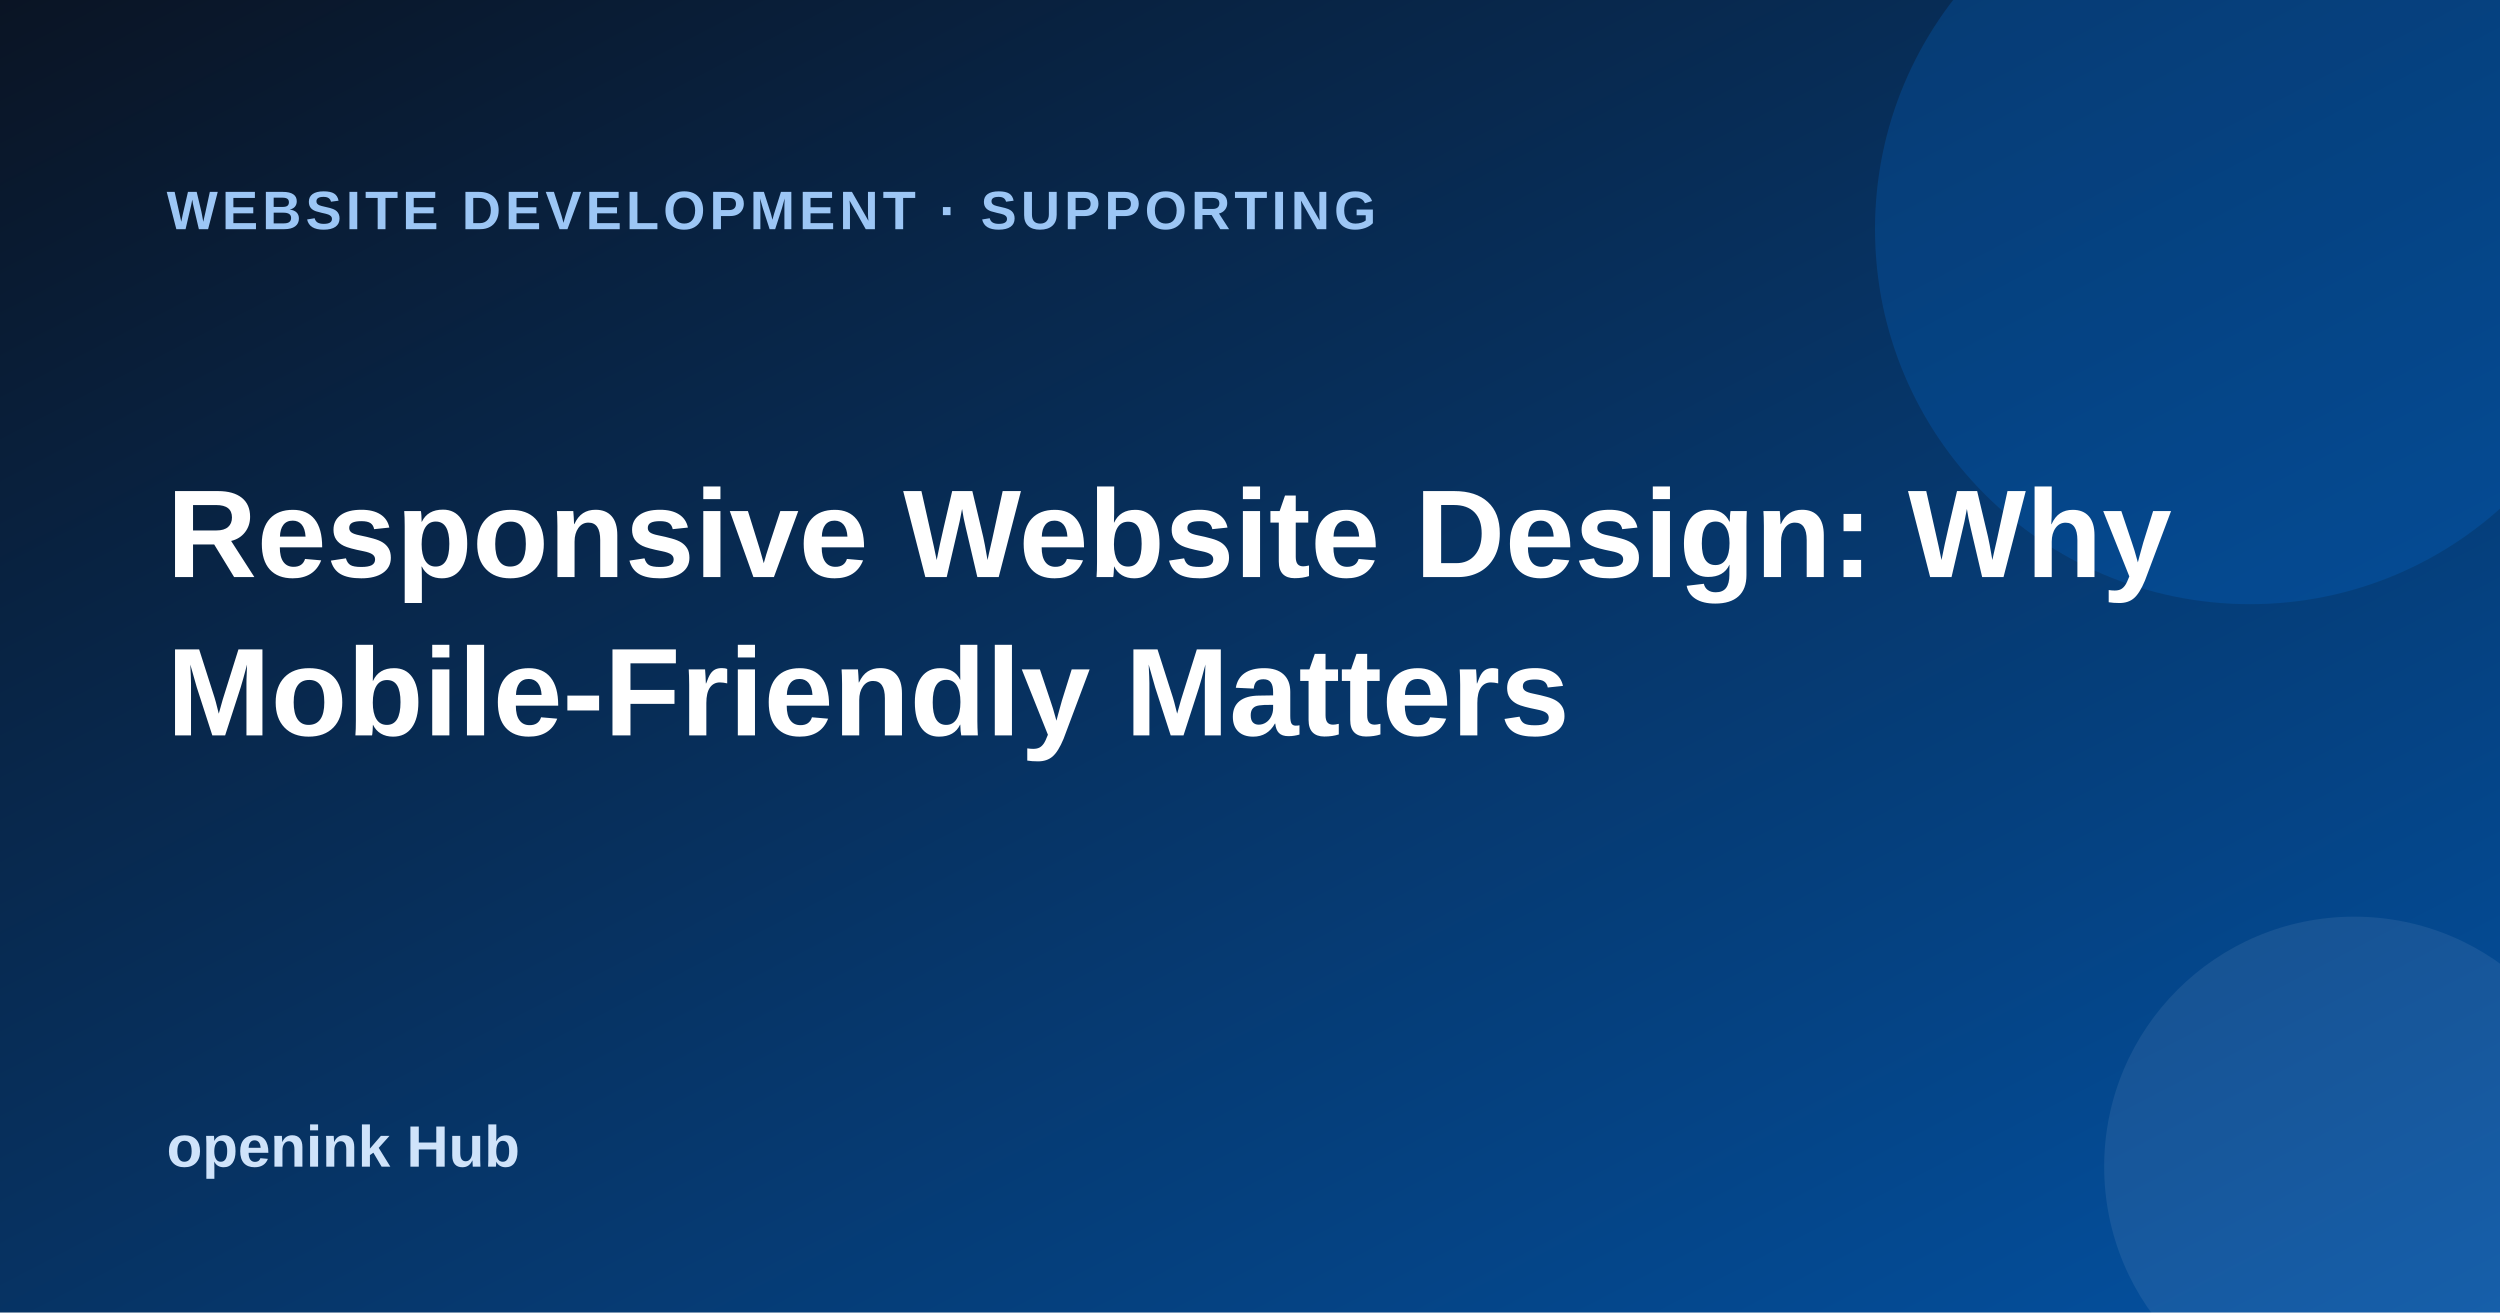
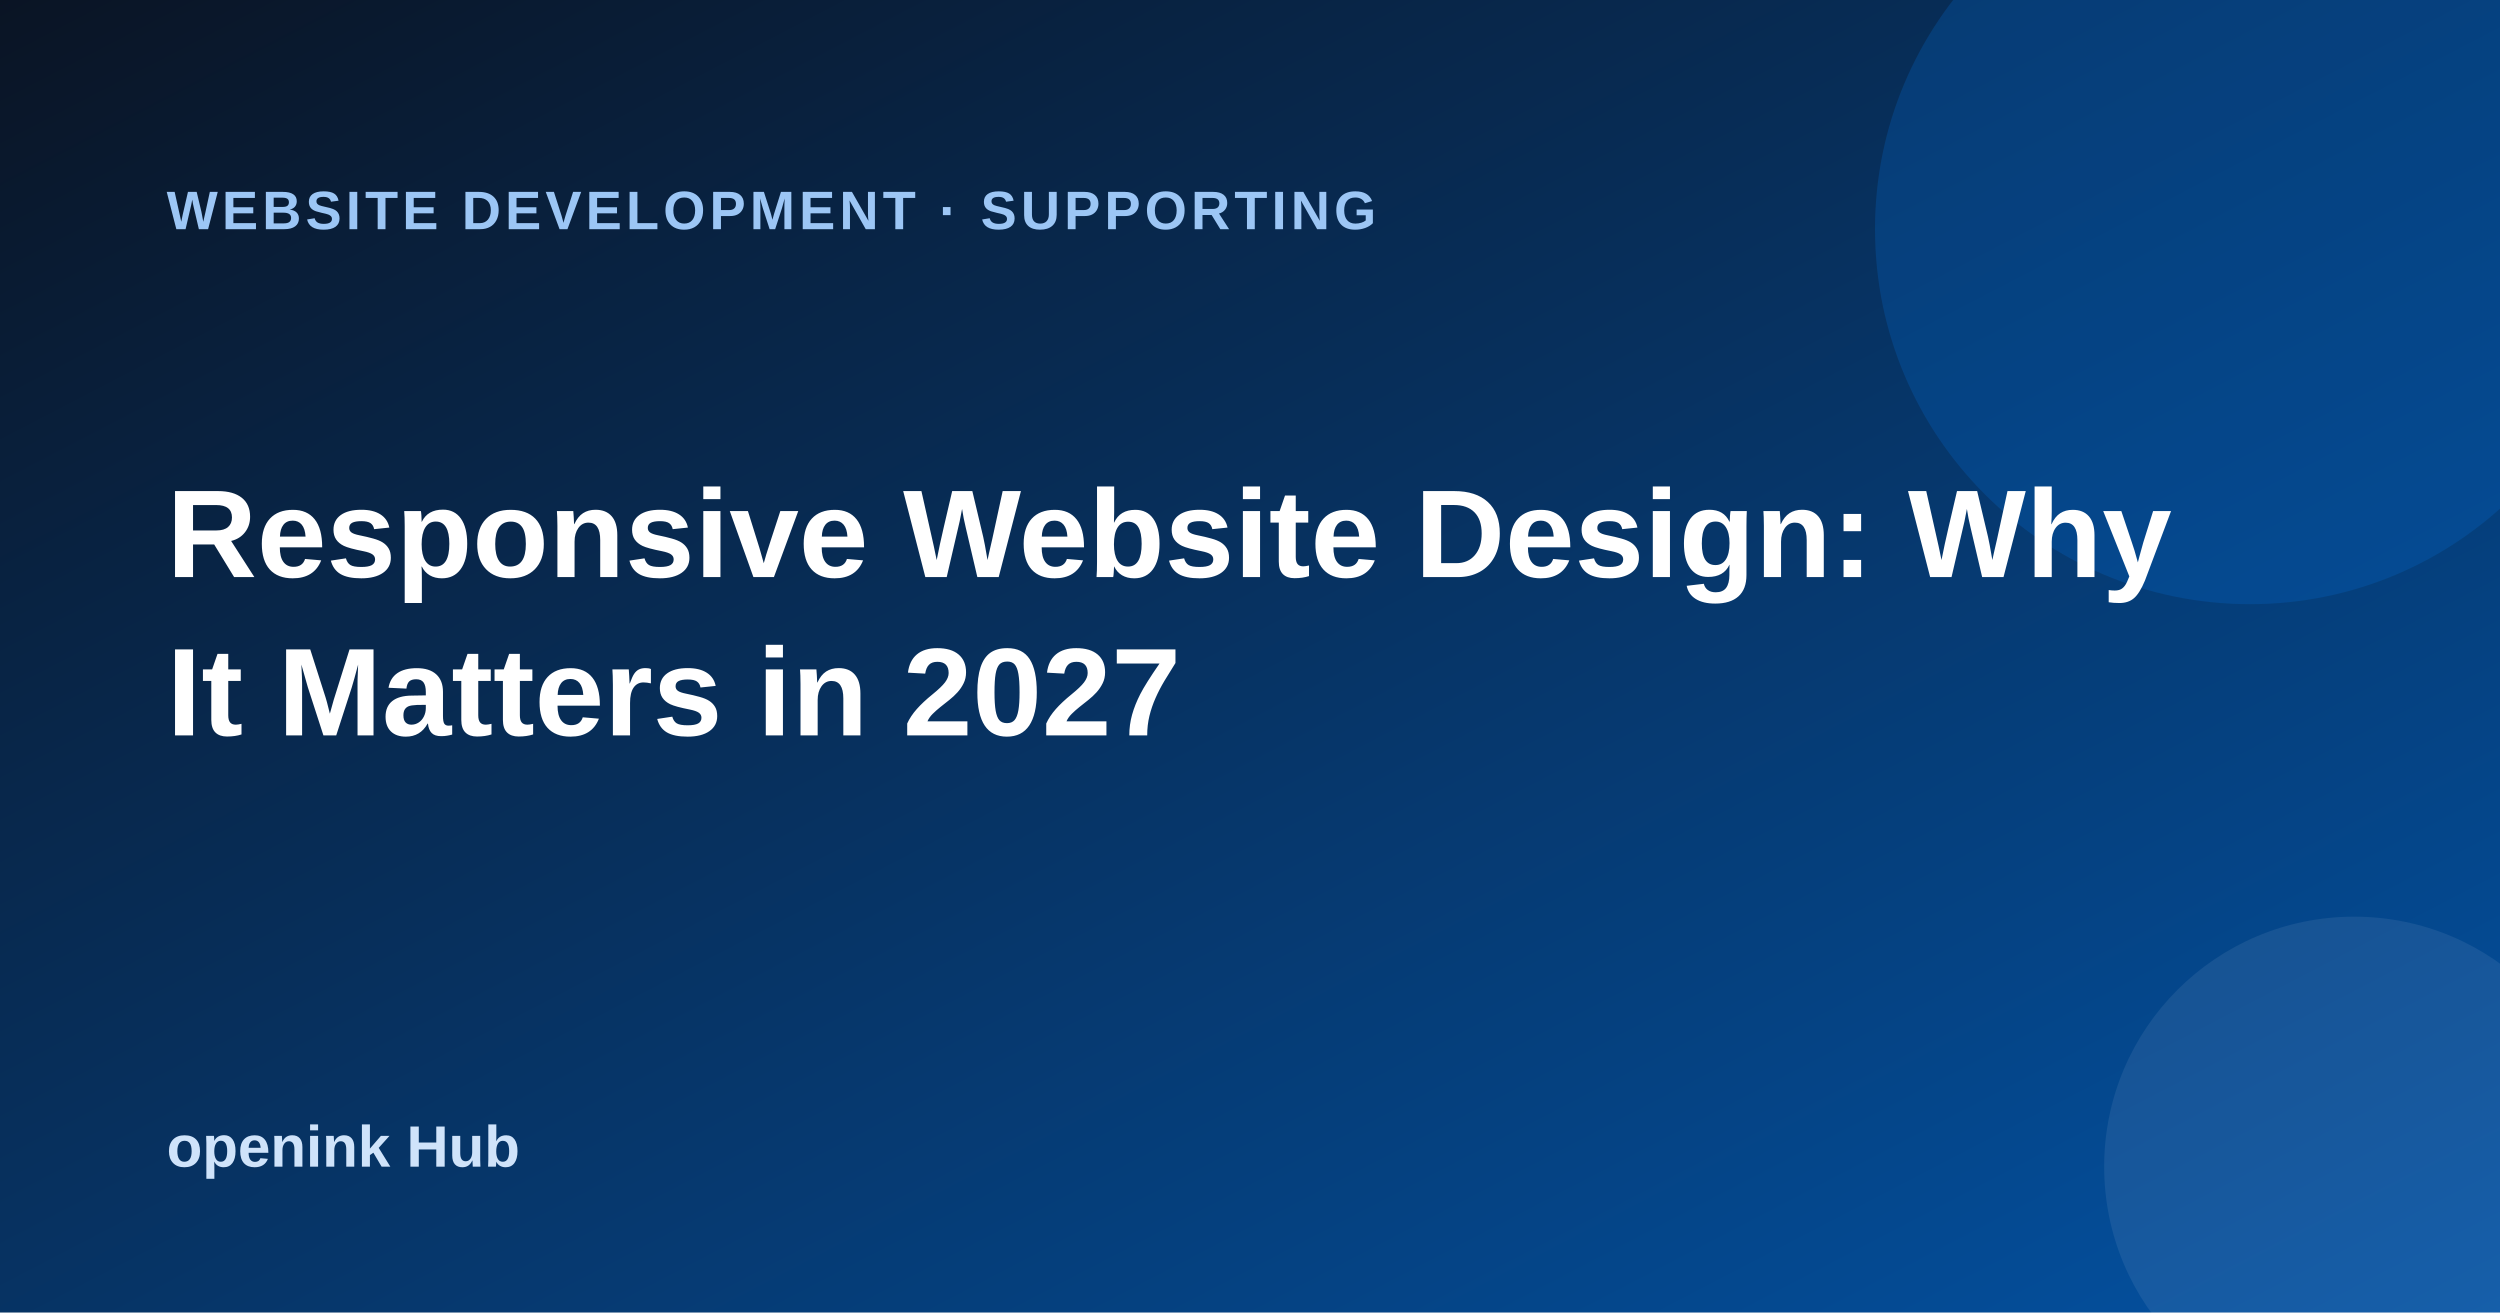
- <svg xmlns="http://www.w3.org/2000/svg" width="1200" height="630" viewBox="0 0 1200 630" role="img" aria-label="Responsive Website Design: Why Mobile-Friendly Matters">
+ <svg xmlns="http://www.w3.org/2000/svg" width="1200" height="630" viewBox="0 0 1200 630" role="img" aria-label="Responsive Website Design: Why It Matters in 2027">
  <defs>
    <linearGradient id="g" x1="0" y1="0" x2="1" y2="1">
      <stop offset="0" stop-color="#0a1424" />
      <stop offset="1" stop-color="#0352a3" />
    </linearGradient>
  </defs>
  <rect width="1200" height="630" fill="url(#g)" />
  <circle cx="1080" cy="110" r="180" fill="#046bd2" opacity=".25" />
  <circle cx="1130" cy="560" r="120" fill="#eef5fd" opacity=".08" />
  <text x="80" y="110" fill="#9cc6f5" font-family="Segoe UI,Arial,sans-serif" font-size="26" font-weight="600" letter-spacing="2">WEBSITE DEVELOPMENT · SUPPORTING</text>
  <text x="80" y="277" fill="#fff" font-family="Segoe UI,Arial,sans-serif" font-size="60" font-weight="700">Responsive Website Design: Why</text>
-   <text x="80" y="353" fill="#fff" font-family="Segoe UI,Arial,sans-serif" font-size="60" font-weight="700">Mobile-Friendly Matters</text>
+   <text x="80" y="353" fill="#fff" font-family="Segoe UI,Arial,sans-serif" font-size="60" font-weight="700">It Matters in 2027</text>
  <text x="80" y="560" fill="#cfe3fa" font-family="Segoe UI,Arial,sans-serif" font-size="28" font-weight="600">openink Hub</text>
</svg>
